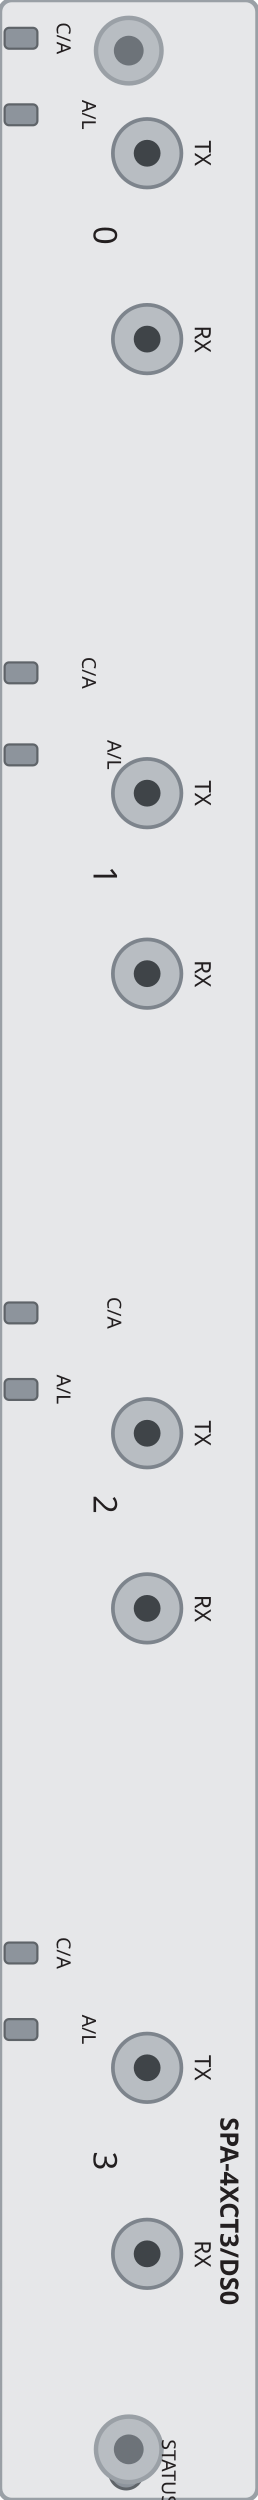
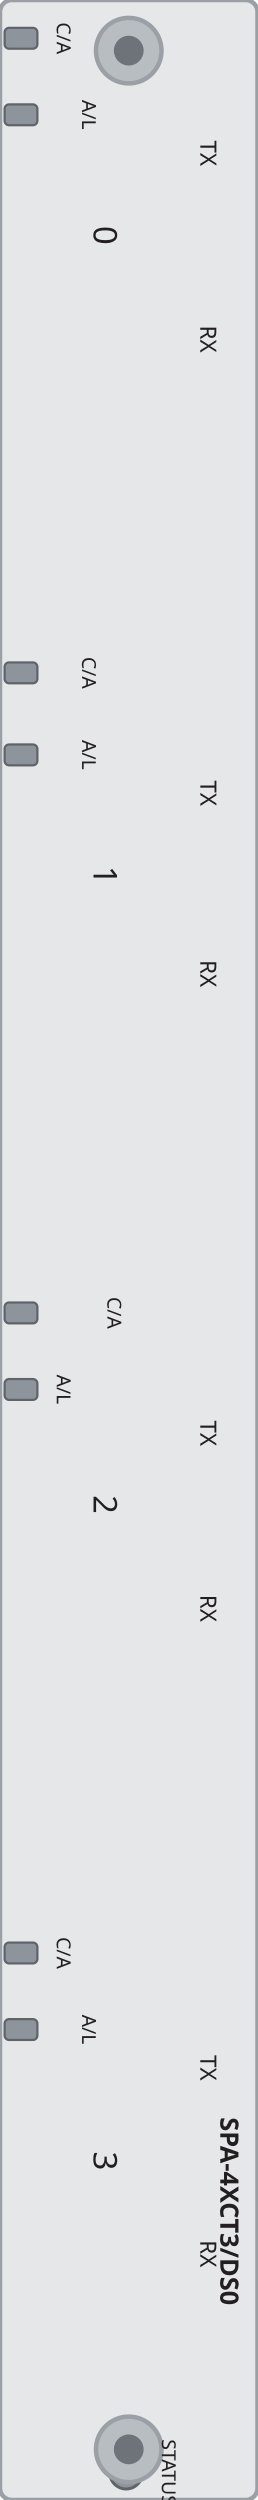
<svg xmlns="http://www.w3.org/2000/svg" width="17.29mm" height="167.87mm" viewBox="0 0 17.29 167.87">
  <rect id="plate" x="0" y="0" width="17.29" height="167.87" rx="0.8" fill="#e6e7e9" stroke="#9aa0a6" stroke-width="0.3" />
-   <g id="p0-tx">
-     <circle cx="9.88" cy="10.29" r="2.3" fill="#b8bdc2" stroke="#7d848c" stroke-width="0.25" />
-     <circle cx="9.88" cy="10.29" r="0.9" fill="#3f4448" />
-   </g>
-   <g id="p0-rx">
-     <circle cx="9.88" cy="22.77" r="2.3" fill="#b8bdc2" stroke="#7d848c" stroke-width="0.25" />
-     <circle cx="9.88" cy="22.77" r="0.9" fill="#3f4448" />
-   </g>
-   <g id="p1-tx">
-     <circle cx="9.88" cy="53.26" r="2.3" fill="#b8bdc2" stroke="#7d848c" stroke-width="0.25" />
-     <circle cx="9.88" cy="53.26" r="0.9" fill="#3f4448" />
-   </g>
-   <g id="p1-rx">
-     <circle cx="9.88" cy="65.38" r="2.3" fill="#b8bdc2" stroke="#7d848c" stroke-width="0.25" />
-     <circle cx="9.88" cy="65.38" r="0.9" fill="#3f4448" />
-   </g>
-   <g id="p2-tx">
-     <circle cx="9.88" cy="96.24" r="2.3" fill="#b8bdc2" stroke="#7d848c" stroke-width="0.25" />
-     <circle cx="9.88" cy="96.24" r="0.9" fill="#3f4448" />
-   </g>
-   <g id="p2-rx">
-     <circle cx="9.88" cy="108.0" r="2.3" fill="#b8bdc2" stroke="#7d848c" stroke-width="0.25" />
-     <circle cx="9.88" cy="108.0" r="0.9" fill="#3f4448" />
-   </g>
-   <g id="p3-tx">
-     <circle cx="9.88" cy="138.85" r="2.3" fill="#b8bdc2" stroke="#7d848c" stroke-width="0.25" />
-     <circle cx="9.88" cy="138.85" r="0.9" fill="#3f4448" />
-   </g>
-   <g id="p3-rx">
-     <circle cx="9.88" cy="151.34" r="2.3" fill="#b8bdc2" stroke="#7d848c" stroke-width="0.25" />
-     <circle cx="9.88" cy="151.34" r="0.9" fill="#3f4448" />
-   </g>
  <rect id="led-ca-p0" x="0.31" y="1.87" width="2.2" height="1.4" rx="0.3" fill="var(--led-color, #8d949c)" stroke="#5f6469" stroke-width="0.15" />
  <rect id="led-ca-p1" x="0.31" y="44.48" width="2.2" height="1.4" rx="0.3" fill="var(--led-color, #8d949c)" stroke="#5f6469" stroke-width="0.15" />
  <rect id="led-ca-p2" x="0.31" y="87.46" width="2.2" height="1.4" rx="0.3" fill="var(--led-color, #8d949c)" stroke="#5f6469" stroke-width="0.15" />
  <rect id="led-ca-p3" x="0.31" y="130.44" width="2.2" height="1.4" rx="0.3" fill="var(--led-color, #8d949c)" stroke="#5f6469" stroke-width="0.15" />
  <rect id="led-al-p0" x="0.31" y="7.01" width="2.2" height="1.4" rx="0.3" fill="var(--led-color, #8d949c)" stroke="#5f6469" stroke-width="0.15" />
  <rect id="led-al-p1" x="0.31" y="49.99" width="2.2" height="1.4" rx="0.3" fill="var(--led-color, #8d949c)" stroke="#5f6469" stroke-width="0.15" />
  <rect id="led-al-p2" x="0.31" y="92.6" width="2.2" height="1.4" rx="0.3" fill="var(--led-color, #8d949c)" stroke="#5f6469" stroke-width="0.15" />
  <rect id="led-al-p3" x="0.31" y="135.58" width="2.2" height="1.4" rx="0.3" fill="var(--led-color, #8d949c)" stroke="#5f6469" stroke-width="0.15" />
  <circle id="status" cx="8.47" cy="166.03" r="1.1" fill="var(--led-color, #8d949c)" stroke="#5f6469" stroke-width="0.2" />
  <g>
    <circle cx="8.645" cy="3.4" r="2.2" fill="#b8bdc2" stroke="#9aa0a6" stroke-width="0.3" />
    <circle cx="8.645" cy="3.4" r="1.0" fill="#6d7379" />
  </g>
  <g>
    <circle cx="8.645" cy="164.47" r="2.2" fill="#b8bdc2" stroke="#9aa0a6" stroke-width="0.3" />
    <circle cx="8.645" cy="164.47" r="1.0" fill="#6d7379" />
  </g>
  <g id="silkscreen">
-     <text x="13.08" y="10.29" transform="rotate(90 13.08 10.29)" font-family="sans-serif" font-size="1.5" text-anchor="middle" fill="#231f20">TX</text>
-     <text x="13.08" y="22.77" transform="rotate(90 13.08 22.77)" font-family="sans-serif" font-size="1.5" text-anchor="middle" fill="#231f20">RX</text>
+     <text x="13.45" y="10.29" transform="rotate(90 13.45 10.29)" font-family="sans-serif" font-size="1.5" text-anchor="middle" fill="#231f20">TX</text>
+     <text x="13.45" y="22.77" transform="rotate(90 13.45 22.77)" font-family="sans-serif" font-size="1.5" text-anchor="middle" fill="#231f20">RX</text>
    <text x="6.28" y="15.8" transform="rotate(90 6.28 15.8)" font-family="sans-serif" font-size="2.2" text-anchor="middle" fill="#231f20">0</text>
-     <text x="13.08" y="53.26" transform="rotate(90 13.08 53.26)" font-family="sans-serif" font-size="1.5" text-anchor="middle" fill="#231f20">TX</text>
-     <text x="13.08" y="65.38" transform="rotate(90 13.08 65.38)" font-family="sans-serif" font-size="1.5" text-anchor="middle" fill="#231f20">RX</text>
+     <text x="13.45" y="53.26" transform="rotate(90 13.45 53.26)" font-family="sans-serif" font-size="1.5" text-anchor="middle" fill="#231f20">TX</text>
+     <text x="13.45" y="65.38" transform="rotate(90 13.45 65.38)" font-family="sans-serif" font-size="1.5" text-anchor="middle" fill="#231f20">RX</text>
    <text x="6.28" y="58.77" transform="rotate(90 6.28 58.77)" font-family="sans-serif" font-size="2.2" text-anchor="middle" fill="#231f20">1</text>
-     <text x="13.08" y="96.24" transform="rotate(90 13.08 96.24)" font-family="sans-serif" font-size="1.5" text-anchor="middle" fill="#231f20">TX</text>
-     <text x="13.08" y="108.0" transform="rotate(90 13.08 108.0)" font-family="sans-serif" font-size="1.5" text-anchor="middle" fill="#231f20">RX</text>
+     <text x="13.45" y="96.24" transform="rotate(90 13.45 96.24)" font-family="sans-serif" font-size="1.5" text-anchor="middle" fill="#231f20">TX</text>
+     <text x="13.45" y="108.0" transform="rotate(90 13.45 108.0)" font-family="sans-serif" font-size="1.5" text-anchor="middle" fill="#231f20">RX</text>
    <text x="6.28" y="101.02" transform="rotate(90 6.28 101.02)" font-family="sans-serif" font-size="2.2" text-anchor="middle" fill="#231f20">2</text>
-     <text x="13.08" y="138.85" transform="rotate(90 13.08 138.85)" font-family="sans-serif" font-size="1.5" text-anchor="middle" fill="#231f20">TX</text>
-     <text x="13.08" y="151.34" transform="rotate(90 13.08 151.34)" font-family="sans-serif" font-size="1.5" text-anchor="middle" fill="#231f20">RX</text>
+     <text x="13.45" y="138.85" transform="rotate(90 13.45 138.85)" font-family="sans-serif" font-size="1.5" text-anchor="middle" fill="#231f20">TX</text>
+     <text x="13.45" y="151.34" transform="rotate(90 13.45 151.34)" font-family="sans-serif" font-size="1.5" text-anchor="middle" fill="#231f20">RX</text>
    <text x="6.28" y="145.1" transform="rotate(90 6.28 145.1)" font-family="sans-serif" font-size="2.2" text-anchor="middle" fill="#231f20">3</text>
    <text x="3.81" y="2.57" transform="rotate(90 3.81 2.57)" font-family="sans-serif" font-size="1.3" text-anchor="middle" fill="#231f20">C/A</text>
    <text x="5.51" y="45.18" transform="rotate(90 5.51 45.18)" font-family="sans-serif" font-size="1.3" text-anchor="middle" fill="#231f20">C/A</text>
    <text x="7.21" y="88.16" transform="rotate(90 7.21 88.16)" font-family="sans-serif" font-size="1.3" text-anchor="middle" fill="#231f20">C/A</text>
    <text x="3.81" y="131.14" transform="rotate(90 3.81 131.14)" font-family="sans-serif" font-size="1.3" text-anchor="middle" fill="#231f20">C/A</text>
    <text x="5.51" y="7.71" transform="rotate(90 5.51 7.71)" font-family="sans-serif" font-size="1.3" text-anchor="middle" fill="#231f20">A/L</text>
-     <text x="7.21" y="50.69" transform="rotate(90 7.21 50.69)" font-family="sans-serif" font-size="1.3" text-anchor="middle" fill="#231f20">A/L</text>
+     <text x="5.51" y="50.69" transform="rotate(90 5.51 50.69)" font-family="sans-serif" font-size="1.3" text-anchor="middle" fill="#231f20">A/L</text>
    <text x="3.81" y="93.3" transform="rotate(90 3.81 93.3)" font-family="sans-serif" font-size="1.3" text-anchor="middle" fill="#231f20">A/L</text>
    <text x="5.51" y="136.28" transform="rotate(90 5.51 136.28)" font-family="sans-serif" font-size="1.3" text-anchor="middle" fill="#231f20">A/L</text>
    <text x="10.87" y="166.03" transform="rotate(90 10.87 166.03)" font-family="sans-serif" font-size="1.3" text-anchor="middle" fill="#231f20">STATUS</text>
    <text x="14.79" y="142.17" transform="rotate(90 14.79 142.17)" font-family="sans-serif" font-size="1.7" font-weight="bold" fill="#231f20">SPA-4XCT3/DS0</text>
  </g>
</svg>
